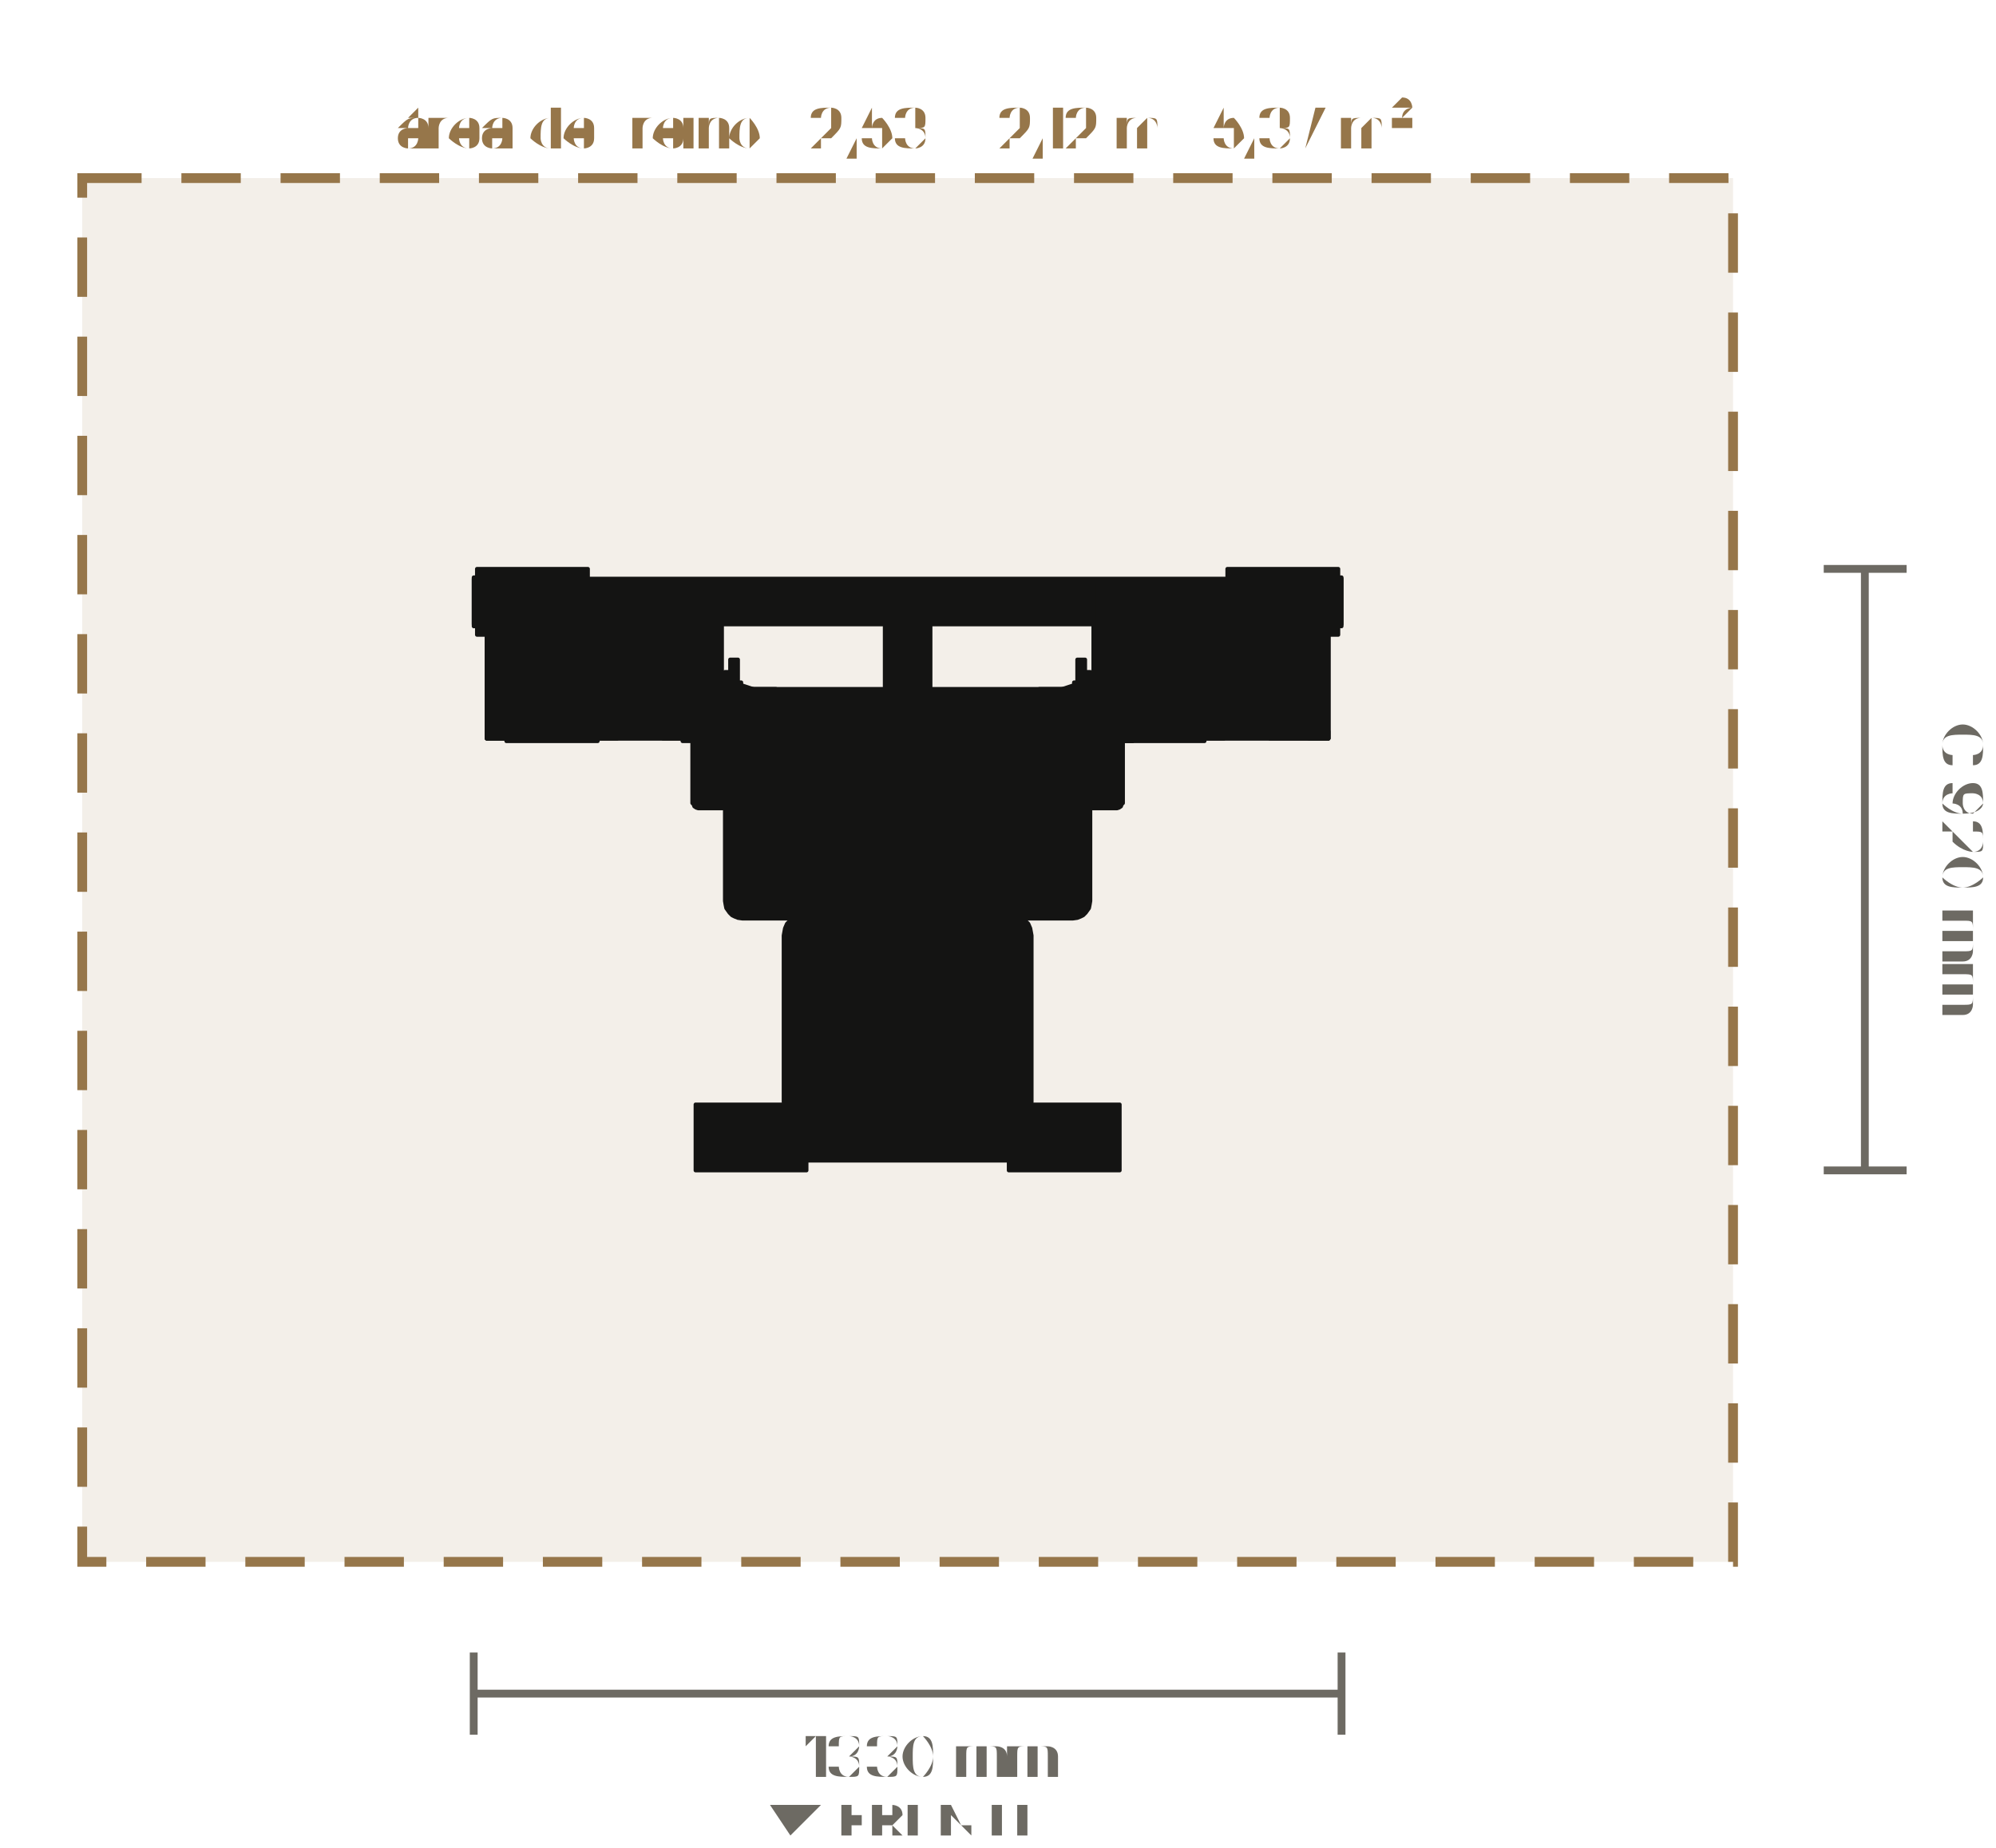
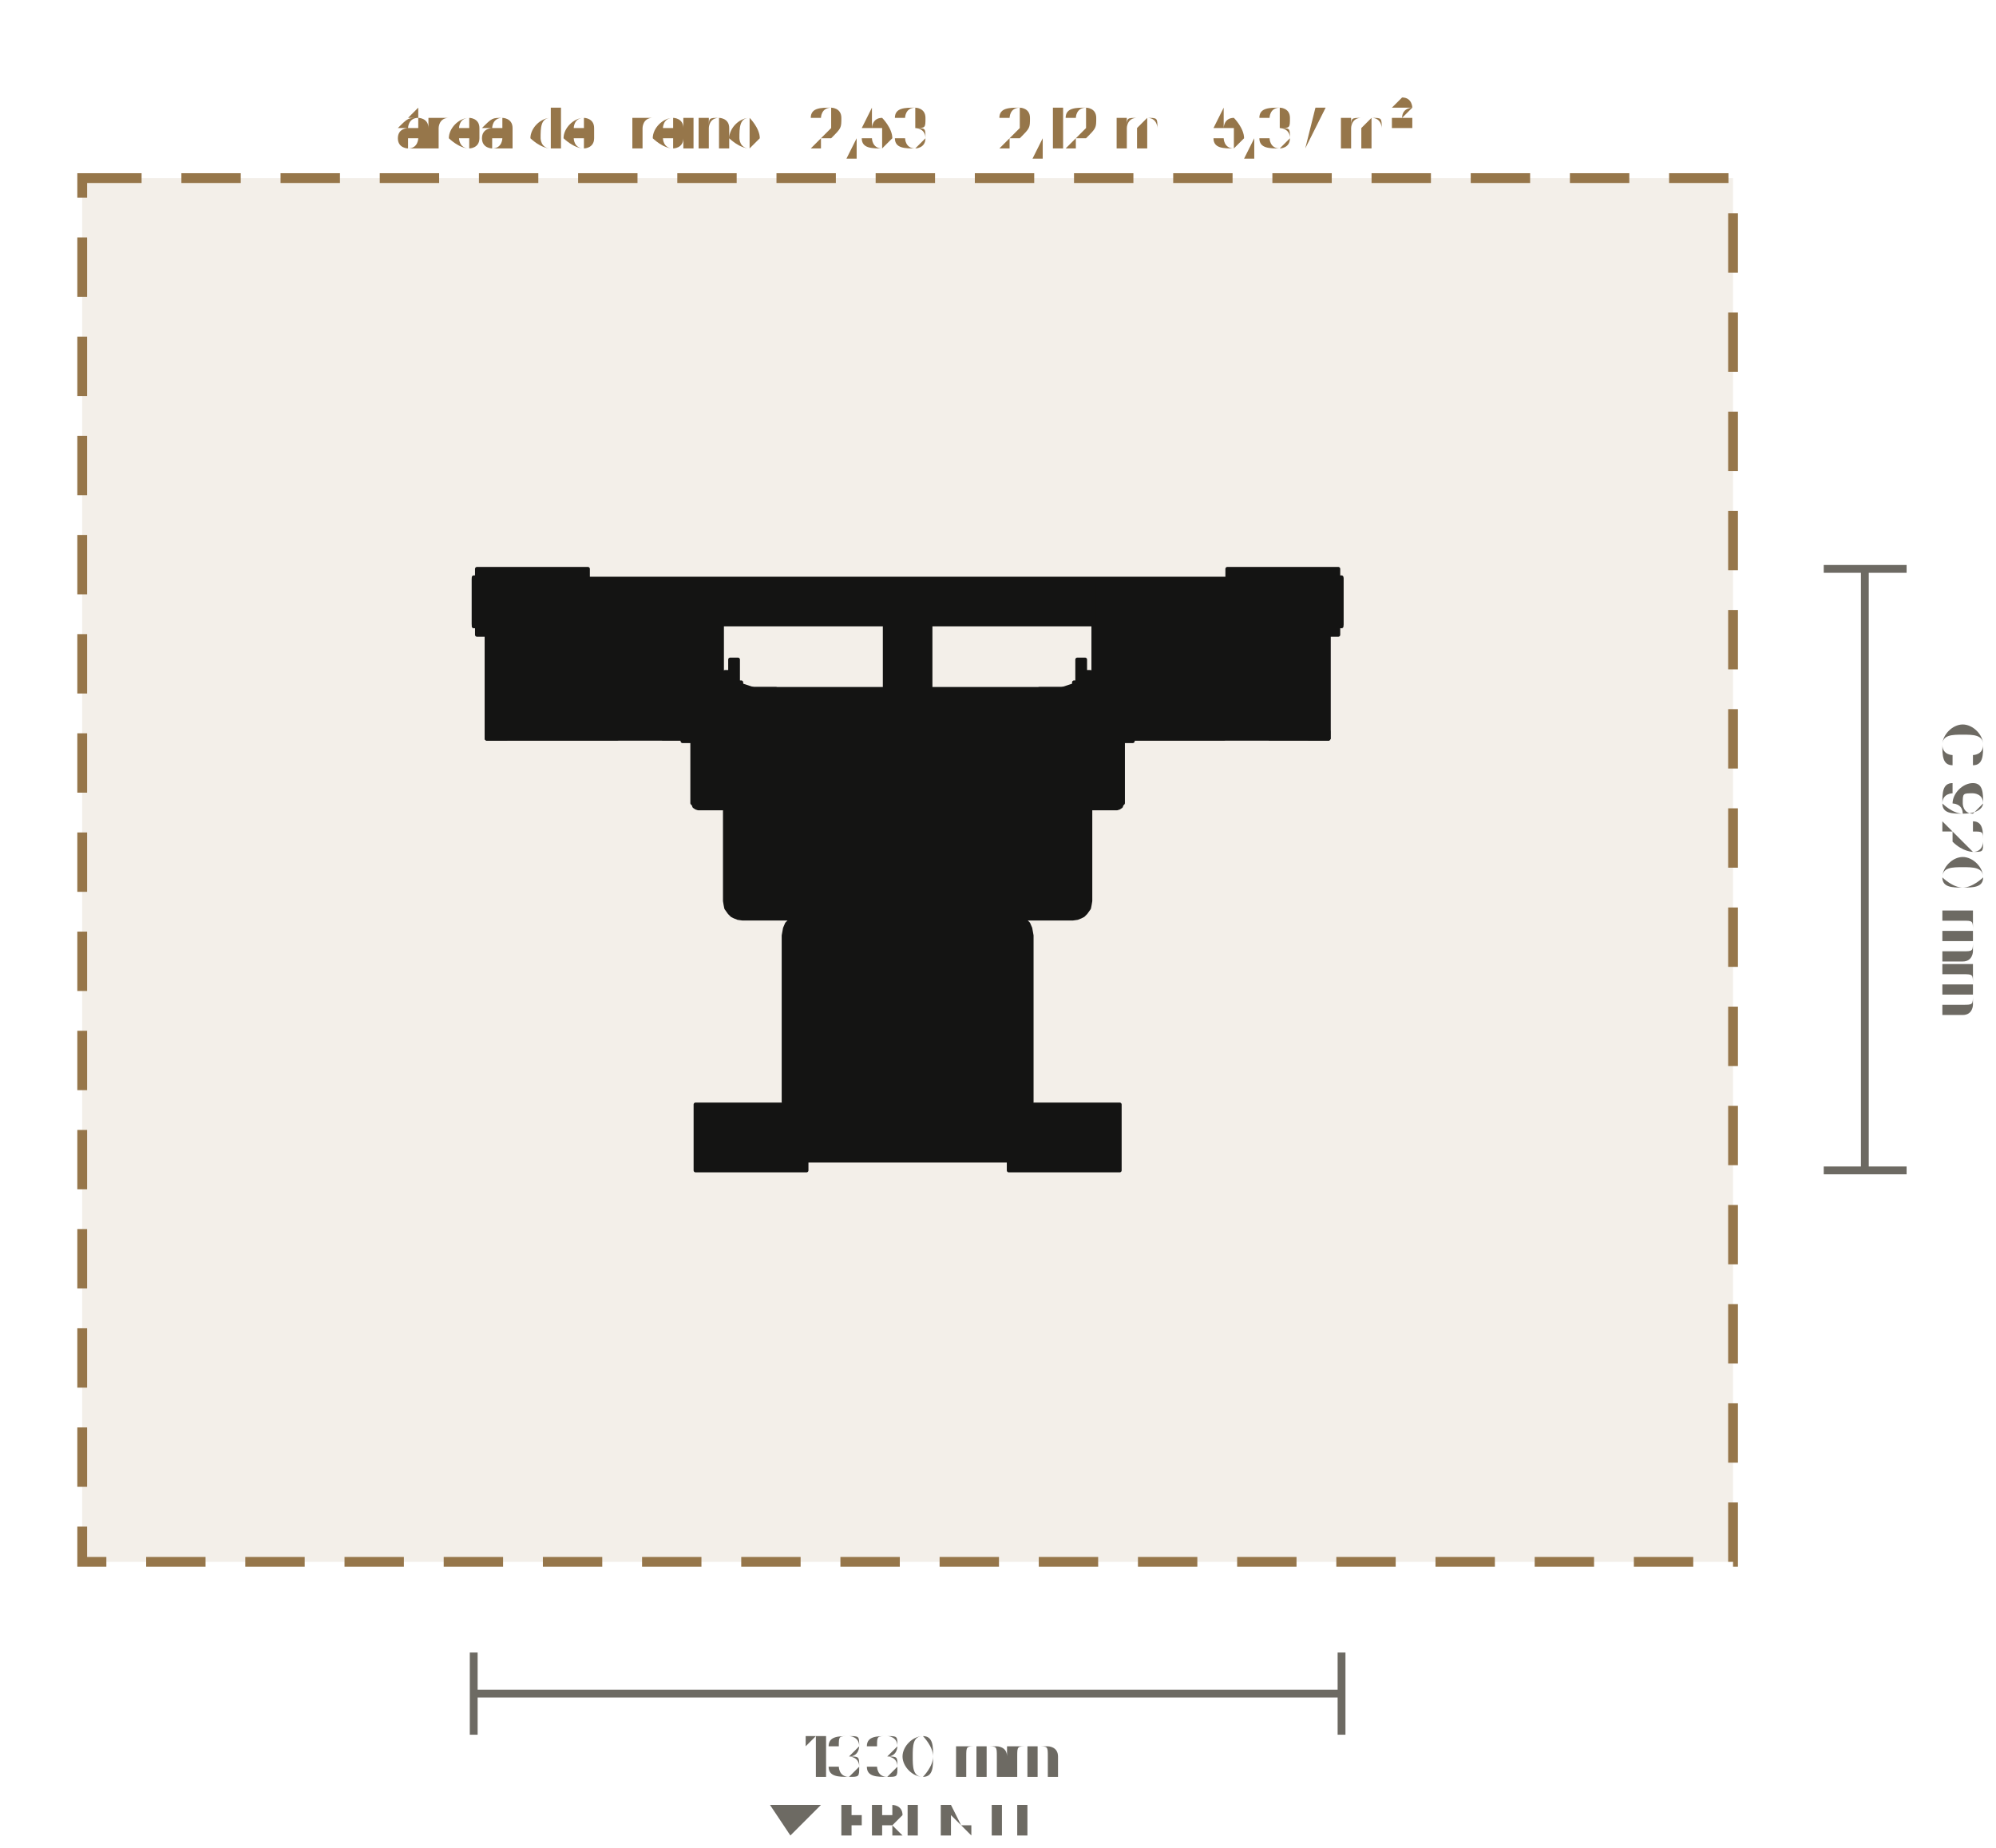
<svg xmlns="http://www.w3.org/2000/svg" viewBox="-1.391 -1.333 3.059 2.832" role="img" aria-label="Planta do Extensão de Tríceps Iso-Lateral (LD-B028): 1330 × 921 mm, com 60 cm de área de treino em volta" data-equipment="LD-B028" data-unit="m">
  <rect class="eq-zone" x="-1.265" y="-1.06" width="2.53" height="2.121" style="fill:#96764a;fill-opacity:.12;stroke:#96764a;stroke-width:0.015;stroke-dasharray:0.091 0.061" />
  <text class="eq-zone-label" x="0" y="-1.106" style="font-family:Barlow,Inter,Arial,sans-serif;font-size:0.086px;fill:#96764a;text-anchor:middle">área de treino · 2,53 × 2,12 m · 5,37 m²</text>
  <g class="eq-parts">
    <polygon class="eq-part" points="-0.665,-0.446 0.665,-0.446 0.665,-0.376 -0.665,-0.376" style="fill:#141413;stroke:#141413;stroke-width:0.006;stroke-linejoin:round" />
    <polygon class="eq-part" points="-0.035,-0.41 0.035,-0.41 0.035,0.41 -0.035,0.41" style="fill:#141413;stroke:#141413;stroke-width:0.006;stroke-linejoin:round" />
    <polygon class="eq-part" points="-0.3,0.376 0.3,0.376 0.3,0.446 -0.3,0.446" style="fill:#141413;stroke:#141413;stroke-width:0.006;stroke-linejoin:round" />
    <polygon class="eq-part" points="-0.66,-0.461 -0.49,-0.461 -0.49,-0.36 -0.66,-0.36" style="fill:#141413;stroke:#141413;stroke-width:0.006;stroke-linejoin:round" />
    <polygon class="eq-part" points="-0.641,-0.41 -0.641,-0.413 -0.639,-0.416 -0.638,-0.418 -0.635,-0.42 -0.633,-0.421 -0.63,-0.421 -0.627,-0.421 -0.625,-0.42 -0.622,-0.418 -0.621,-0.416 -0.619,-0.413 -0.619,-0.41 -0.619,-0.408 -0.621,-0.405 -0.622,-0.403 -0.625,-0.401 -0.627,-0.4 -0.63,-0.4 -0.633,-0.4 -0.635,-0.401 -0.638,-0.403 -0.639,-0.405 -0.641,-0.408" style="fill:#141413;stroke:#141413;stroke-width:0.006;stroke-linejoin:round" />
    <polygon class="eq-part" points="-0.531,-0.41 -0.531,-0.413 -0.529,-0.416 -0.528,-0.418 -0.525,-0.42 -0.523,-0.421 -0.52,-0.421 -0.517,-0.421 -0.514,-0.42 -0.512,-0.418 -0.51,-0.416 -0.509,-0.413 -0.509,-0.41 -0.509,-0.408 -0.51,-0.405 -0.512,-0.403 -0.514,-0.401 -0.517,-0.4 -0.52,-0.4 -0.523,-0.4 -0.525,-0.401 -0.528,-0.403 -0.529,-0.405 -0.531,-0.408" style="fill:#141413;stroke:#141413;stroke-width:0.006;stroke-linejoin:round" />
    <polygon class="eq-part" points="-0.325,0.36 -0.155,0.36 -0.155,0.461 -0.325,0.461" style="fill:#141413;stroke:#141413;stroke-width:0.006;stroke-linejoin:round" />
    <polygon class="eq-part" points="-0.306,0.41 -0.306,0.408 -0.304,0.405 -0.303,0.403 -0.3,0.401 -0.298,0.4 -0.295,0.4 -0.292,0.4 -0.289,0.401 -0.287,0.403 -0.285,0.405 -0.284,0.408 -0.284,0.41 -0.284,0.413 -0.285,0.416 -0.287,0.418 -0.289,0.42 -0.292,0.421 -0.295,0.421 -0.298,0.421 -0.3,0.42 -0.303,0.418 -0.304,0.416 -0.306,0.413" style="fill:#141413;stroke:#141413;stroke-width:0.006;stroke-linejoin:round" />
    <polygon class="eq-part" points="-0.196,0.41 -0.196,0.408 -0.195,0.405 -0.193,0.403 -0.191,0.401 -0.188,0.4 -0.185,0.4 -0.182,0.4 -0.179,0.401 -0.177,0.403 -0.175,0.405 -0.174,0.408 -0.174,0.41 -0.174,0.413 -0.175,0.416 -0.177,0.418 -0.179,0.42 -0.182,0.421 -0.185,0.421 -0.188,0.421 -0.191,0.42 -0.193,0.418 -0.195,0.416 -0.196,0.413" style="fill:#141413;stroke:#141413;stroke-width:0.006;stroke-linejoin:round" />
    <polygon class="eq-part" points="-0.665,-0.448 -0.653,-0.448 -0.653,-0.373 -0.665,-0.373" style="fill:#141413;stroke:#141413;stroke-width:0.006;stroke-linejoin:round" />
    <polygon class="eq-part" points="-0.3,0.373 -0.288,0.373 -0.288,0.448 -0.3,0.448" style="fill:#141413;stroke:#141413;stroke-width:0.006;stroke-linejoin:round" />
    <polygon class="eq-part" points="0.49,-0.461 0.66,-0.461 0.66,-0.36 0.49,-0.36" style="fill:#141413;stroke:#141413;stroke-width:0.006;stroke-linejoin:round" />
    <polygon class="eq-part" points="0.509,-0.41 0.509,-0.413 0.51,-0.416 0.512,-0.418 0.514,-0.42 0.517,-0.421 0.52,-0.421 0.523,-0.421 0.525,-0.42 0.528,-0.418 0.529,-0.416 0.531,-0.413 0.531,-0.41 0.531,-0.408 0.529,-0.405 0.528,-0.403 0.525,-0.401 0.523,-0.4 0.52,-0.4 0.517,-0.4 0.514,-0.401 0.512,-0.403 0.51,-0.405 0.509,-0.408" style="fill:#141413;stroke:#141413;stroke-width:0.006;stroke-linejoin:round" />
    <polygon class="eq-part" points="0.619,-0.41 0.619,-0.413 0.621,-0.416 0.622,-0.418 0.625,-0.42 0.627,-0.421 0.63,-0.421 0.633,-0.421 0.635,-0.42 0.638,-0.418 0.639,-0.416 0.641,-0.413 0.641,-0.41 0.641,-0.408 0.639,-0.405 0.638,-0.403 0.635,-0.401 0.633,-0.4 0.63,-0.4 0.627,-0.4 0.625,-0.401 0.622,-0.403 0.621,-0.405 0.619,-0.408" style="fill:#141413;stroke:#141413;stroke-width:0.006;stroke-linejoin:round" />
    <polygon class="eq-part" points="0.155,0.36 0.325,0.36 0.325,0.461 0.155,0.461" style="fill:#141413;stroke:#141413;stroke-width:0.006;stroke-linejoin:round" />
    <polygon class="eq-part" points="0.174,0.41 0.174,0.408 0.175,0.405 0.177,0.403 0.179,0.401 0.182,0.4 0.185,0.4 0.188,0.4 0.191,0.401 0.193,0.403 0.195,0.405 0.196,0.408 0.196,0.41 0.196,0.413 0.195,0.416 0.193,0.418 0.191,0.42 0.188,0.421 0.185,0.421 0.182,0.421 0.179,0.42 0.177,0.418 0.175,0.416 0.174,0.413" style="fill:#141413;stroke:#141413;stroke-width:0.006;stroke-linejoin:round" />
    <polygon class="eq-part" points="0.284,0.41 0.284,0.408 0.285,0.405 0.287,0.403 0.289,0.401 0.292,0.4 0.295,0.4 0.298,0.4 0.3,0.401 0.303,0.403 0.304,0.405 0.306,0.408 0.306,0.41 0.306,0.413 0.304,0.416 0.303,0.418 0.3,0.42 0.298,0.421 0.295,0.421 0.292,0.421 0.289,0.42 0.287,0.418 0.285,0.416 0.284,0.413" style="fill:#141413;stroke:#141413;stroke-width:0.006;stroke-linejoin:round" />
    <polygon class="eq-part" points="0.653,-0.448 0.665,-0.448 0.665,-0.373 0.653,-0.373" style="fill:#141413;stroke:#141413;stroke-width:0.006;stroke-linejoin:round" />
    <polygon class="eq-part" points="0.288,0.373 0.3,0.373 0.3,0.448 0.288,0.448" style="fill:#141413;stroke:#141413;stroke-width:0.006;stroke-linejoin:round" />
    <polygon class="eq-part" points="-0.645,-0.441 -0.615,-0.441 -0.615,-0.201 -0.645,-0.201" style="fill:#141413;stroke:#141413;stroke-width:0.006;stroke-linejoin:round" />
    <polygon class="eq-part" points="-0.315,-0.441 -0.285,-0.441 -0.285,-0.201 -0.315,-0.201" style="fill:#141413;stroke:#141413;stroke-width:0.006;stroke-linejoin:round" />
    <polygon class="eq-part" points="-0.645,-0.441 -0.285,-0.441 -0.285,-0.201 -0.645,-0.201" style="fill:#141413;stroke:#141413;stroke-width:0.006;stroke-linejoin:round" />
    <polygon class="eq-part" points="-0.645,-0.441 -0.285,-0.441 -0.285,-0.201 -0.645,-0.201" style="fill:#141413;stroke:#141413;stroke-width:0.006;stroke-linejoin:round" />
    <polygon class="eq-part" points="-0.645,-0.212 -0.445,-0.212 -0.445,-0.201 -0.645,-0.201" style="fill:#141413;stroke:#141413;stroke-width:0.006;stroke-linejoin:round" />
    <polygon class="eq-part" points="-0.375,-0.212 -0.285,-0.212 -0.285,-0.201 -0.375,-0.201" style="fill:#141413;stroke:#141413;stroke-width:0.006;stroke-linejoin:round" />
-     <polygon class="eq-part" points="-0.615,-0.201 -0.475,-0.201 -0.475,-0.197 -0.615,-0.197" style="fill:#141413;stroke:#141413;stroke-width:0.006;stroke-linejoin:round" />
    <polygon class="eq-part" points="-0.555,-0.321 -0.555,-0.323 -0.554,-0.326 -0.552,-0.328 -0.55,-0.329 -0.548,-0.33 -0.545,-0.331 -0.542,-0.33 -0.54,-0.329 -0.538,-0.328 -0.536,-0.326 -0.535,-0.323 -0.535,-0.321 -0.535,-0.318 -0.536,-0.316 -0.538,-0.313 -0.54,-0.312 -0.542,-0.311 -0.545,-0.31 -0.548,-0.311 -0.55,-0.312 -0.552,-0.313 -0.554,-0.316 -0.555,-0.318" style="fill:#141413;stroke:#141413;stroke-width:0.006;stroke-linejoin:round" />
    <polygon class="eq-part" points="-0.395,-0.321 -0.395,-0.323 -0.394,-0.326 -0.392,-0.328 -0.39,-0.329 -0.388,-0.33 -0.385,-0.331 -0.382,-0.33 -0.38,-0.329 -0.378,-0.328 -0.376,-0.326 -0.375,-0.323 -0.375,-0.321 -0.375,-0.318 -0.376,-0.316 -0.378,-0.313 -0.38,-0.312 -0.382,-0.311 -0.385,-0.31 -0.388,-0.311 -0.39,-0.312 -0.392,-0.313 -0.394,-0.316 -0.395,-0.318" style="fill:#141413;stroke:#141413;stroke-width:0.006;stroke-linejoin:round" />
    <polygon class="eq-part" points="-0.595,-0.401 -0.335,-0.401 -0.335,-0.24 -0.595,-0.24" style="fill:#141413;stroke:#141413;stroke-width:0.006;stroke-linejoin:round" />
    <polygon class="eq-part" points="-0.595,-0.401 -0.335,-0.401 -0.335,-0.24 -0.595,-0.24" style="fill:#141413;stroke:#141413;stroke-width:0.006;stroke-linejoin:round" />
    <polygon class="eq-part" points="-0.469,-0.321 -0.469,-0.322 -0.469,-0.323 -0.468,-0.323 -0.467,-0.324 -0.466,-0.324 -0.465,-0.325 -0.464,-0.324 -0.463,-0.324 -0.462,-0.323 -0.462,-0.323 -0.461,-0.322 -0.461,-0.321 -0.461,-0.319 -0.462,-0.319 -0.462,-0.318 -0.463,-0.317 -0.464,-0.317 -0.465,-0.317 -0.466,-0.317 -0.467,-0.317 -0.468,-0.318 -0.469,-0.319 -0.469,-0.319" style="fill:#141413;stroke:#141413;stroke-width:0.006;stroke-linejoin:round" />
    <polygon class="eq-part" points="-0.585,-0.386 -0.345,-0.386 -0.345,-0.256 -0.585,-0.256" style="fill:#141413;stroke:#141413;stroke-width:0.006;stroke-linejoin:round" />
    <polygon class="eq-part" points="-0.585,-0.386 -0.345,-0.386 -0.345,-0.256 -0.585,-0.256" style="fill:#141413;stroke:#141413;stroke-width:0.006;stroke-linejoin:round" />
    <polygon class="eq-part" points="-0.585,-0.386 -0.345,-0.386 -0.345,-0.256 -0.585,-0.256" style="fill:#141413;stroke:#141413;stroke-width:0.006;stroke-linejoin:round" />
    <polygon class="eq-part" points="-0.585,-0.386 -0.345,-0.386 -0.345,-0.256 -0.585,-0.256" style="fill:#141413;stroke:#141413;stroke-width:0.006;stroke-linejoin:round" />
    <polygon class="eq-part" points="-0.585,-0.386 -0.345,-0.386 -0.345,-0.256 -0.585,-0.256" style="fill:#141413;stroke:#141413;stroke-width:0.006;stroke-linejoin:round" />
    <polygon class="eq-part" points="-0.585,-0.386 -0.345,-0.386 -0.345,-0.256 -0.585,-0.256" style="fill:#141413;stroke:#141413;stroke-width:0.006;stroke-linejoin:round" />
    <polygon class="eq-part" points="-0.585,-0.386 -0.345,-0.386 -0.345,-0.256 -0.585,-0.256" style="fill:#141413;stroke:#141413;stroke-width:0.006;stroke-linejoin:round" />
    <polygon class="eq-part" points="-0.471,-0.321 -0.471,-0.322 -0.47,-0.324 -0.469,-0.325 -0.468,-0.326 -0.467,-0.326 -0.465,-0.327 -0.463,-0.326 -0.462,-0.326 -0.461,-0.325 -0.46,-0.324 -0.459,-0.322 -0.459,-0.321 -0.459,-0.319 -0.46,-0.318 -0.461,-0.316 -0.462,-0.315 -0.463,-0.315 -0.465,-0.315 -0.467,-0.315 -0.468,-0.315 -0.469,-0.316 -0.47,-0.318 -0.471,-0.319" style="fill:#141413;stroke:#141413;stroke-width:0.006;stroke-linejoin:round" />
    <polygon class="eq-part" points="-0.471,-0.276 -0.459,-0.276 -0.459,-0.205 -0.471,-0.205" style="fill:#141413;stroke:#141413;stroke-width:0.006;stroke-linejoin:round" />
    <polygon class="eq-part" points="-0.615,-0.441 -0.315,-0.441 -0.315,-0.428 -0.615,-0.428" style="fill:#141413;stroke:#141413;stroke-width:0.006;stroke-linejoin:round" />
    <polygon class="eq-part" points="0.285,-0.441 0.315,-0.441 0.315,-0.201 0.285,-0.201" style="fill:#141413;stroke:#141413;stroke-width:0.006;stroke-linejoin:round" />
    <polygon class="eq-part" points="0.615,-0.441 0.645,-0.441 0.645,-0.201 0.615,-0.201" style="fill:#141413;stroke:#141413;stroke-width:0.006;stroke-linejoin:round" />
    <polygon class="eq-part" points="0.285,-0.441 0.645,-0.441 0.645,-0.201 0.285,-0.201" style="fill:#141413;stroke:#141413;stroke-width:0.006;stroke-linejoin:round" />
    <polygon class="eq-part" points="0.285,-0.441 0.645,-0.441 0.645,-0.201 0.285,-0.201" style="fill:#141413;stroke:#141413;stroke-width:0.006;stroke-linejoin:round" />
    <polygon class="eq-part" points="0.285,-0.212 0.485,-0.212 0.485,-0.201 0.285,-0.201" style="fill:#141413;stroke:#141413;stroke-width:0.006;stroke-linejoin:round" />
    <polygon class="eq-part" points="0.555,-0.212 0.645,-0.212 0.645,-0.201 0.555,-0.201" style="fill:#141413;stroke:#141413;stroke-width:0.006;stroke-linejoin:round" />
-     <polygon class="eq-part" points="0.315,-0.201 0.455,-0.201 0.455,-0.197 0.315,-0.197" style="fill:#141413;stroke:#141413;stroke-width:0.006;stroke-linejoin:round" />
    <polygon class="eq-part" points="0.375,-0.321 0.375,-0.323 0.376,-0.326 0.378,-0.328 0.38,-0.329 0.382,-0.33 0.385,-0.331 0.388,-0.33 0.39,-0.329 0.392,-0.328 0.394,-0.326 0.395,-0.323 0.395,-0.321 0.395,-0.318 0.394,-0.316 0.392,-0.313 0.39,-0.312 0.388,-0.311 0.385,-0.31 0.382,-0.311 0.38,-0.312 0.378,-0.313 0.376,-0.316 0.375,-0.318" style="fill:#141413;stroke:#141413;stroke-width:0.006;stroke-linejoin:round" />
    <polygon class="eq-part" points="0.535,-0.321 0.535,-0.323 0.536,-0.326 0.538,-0.328 0.54,-0.329 0.542,-0.33 0.545,-0.331 0.548,-0.33 0.55,-0.329 0.552,-0.328 0.554,-0.326 0.555,-0.323 0.555,-0.321 0.555,-0.318 0.554,-0.316 0.552,-0.313 0.55,-0.312 0.548,-0.311 0.545,-0.31 0.542,-0.311 0.54,-0.312 0.538,-0.313 0.536,-0.316 0.535,-0.318" style="fill:#141413;stroke:#141413;stroke-width:0.006;stroke-linejoin:round" />
    <polygon class="eq-part" points="0.335,-0.401 0.595,-0.401 0.595,-0.24 0.335,-0.24" style="fill:#141413;stroke:#141413;stroke-width:0.006;stroke-linejoin:round" />
    <polygon class="eq-part" points="0.335,-0.401 0.595,-0.401 0.595,-0.24 0.335,-0.24" style="fill:#141413;stroke:#141413;stroke-width:0.006;stroke-linejoin:round" />
    <polygon class="eq-part" points="0.461,-0.321 0.461,-0.322 0.462,-0.323 0.462,-0.323 0.463,-0.324 0.464,-0.324 0.465,-0.325 0.466,-0.324 0.467,-0.324 0.468,-0.323 0.469,-0.323 0.469,-0.322 0.469,-0.321 0.469,-0.319 0.469,-0.319 0.468,-0.318 0.467,-0.317 0.466,-0.317 0.465,-0.317 0.464,-0.317 0.463,-0.317 0.462,-0.318 0.462,-0.319 0.461,-0.319" style="fill:#141413;stroke:#141413;stroke-width:0.006;stroke-linejoin:round" />
    <polygon class="eq-part" points="0.345,-0.386 0.585,-0.386 0.585,-0.256 0.345,-0.256" style="fill:#141413;stroke:#141413;stroke-width:0.006;stroke-linejoin:round" />
    <polygon class="eq-part" points="0.345,-0.386 0.585,-0.386 0.585,-0.256 0.345,-0.256" style="fill:#141413;stroke:#141413;stroke-width:0.006;stroke-linejoin:round" />
    <polygon class="eq-part" points="0.345,-0.386 0.585,-0.386 0.585,-0.256 0.345,-0.256" style="fill:#141413;stroke:#141413;stroke-width:0.006;stroke-linejoin:round" />
    <polygon class="eq-part" points="0.345,-0.386 0.585,-0.386 0.585,-0.256 0.345,-0.256" style="fill:#141413;stroke:#141413;stroke-width:0.006;stroke-linejoin:round" />
    <polygon class="eq-part" points="0.345,-0.386 0.585,-0.386 0.585,-0.256 0.345,-0.256" style="fill:#141413;stroke:#141413;stroke-width:0.006;stroke-linejoin:round" />
    <polygon class="eq-part" points="0.345,-0.386 0.585,-0.386 0.585,-0.256 0.345,-0.256" style="fill:#141413;stroke:#141413;stroke-width:0.006;stroke-linejoin:round" />
    <polygon class="eq-part" points="0.345,-0.386 0.585,-0.386 0.585,-0.256 0.345,-0.256" style="fill:#141413;stroke:#141413;stroke-width:0.006;stroke-linejoin:round" />
    <polygon class="eq-part" points="0.459,-0.321 0.459,-0.322 0.46,-0.324 0.461,-0.325 0.462,-0.326 0.463,-0.326 0.465,-0.327 0.467,-0.326 0.468,-0.326 0.469,-0.325 0.47,-0.324 0.471,-0.322 0.471,-0.321 0.471,-0.319 0.47,-0.318 0.469,-0.316 0.468,-0.315 0.467,-0.315 0.465,-0.315 0.463,-0.315 0.462,-0.315 0.461,-0.316 0.46,-0.318 0.459,-0.319" style="fill:#141413;stroke:#141413;stroke-width:0.006;stroke-linejoin:round" />
    <polygon class="eq-part" points="0.459,-0.276 0.471,-0.276 0.471,-0.205 0.459,-0.205" style="fill:#141413;stroke:#141413;stroke-width:0.006;stroke-linejoin:round" />
    <polygon class="eq-part" points="0.315,-0.441 0.615,-0.441 0.615,-0.428 0.315,-0.428" style="fill:#141413;stroke:#141413;stroke-width:0.006;stroke-linejoin:round" />
    <polygon class="eq-part" points="-0.035,0.205 -0.035,0.202 -0.033,0.199 -0.032,0.197 -0.029,0.195 -0.026,0.194 -0.023,0.193 0.023,0.193 0.026,0.194 0.029,0.195 0.032,0.197 0.033,0.199 0.035,0.202 0.035,0.205 0.035,0.251 0.035,0.254 0.033,0.257 0.032,0.26 0.029,0.262 0.026,0.263 0.023,0.263 -0.023,0.263 -0.026,0.263 -0.029,0.262 -0.032,0.26 -0.033,0.257 -0.035,0.254 -0.035,0.251" style="fill:#141413;stroke:#141413;stroke-width:0.006;stroke-linejoin:round" />
    <polygon class="eq-part" points="-0.047,0.251 -0.047,0.206 -0.035,0.206 -0.035,0.251" style="fill:#141413;stroke:#141413;stroke-width:0.006;stroke-linejoin:round" />
    <polygon class="eq-part" points="-0.117,0.228 -0.117,0.226 -0.117,0.225 -0.117,0.223 -0.116,0.222 -0.116,0.221 -0.115,0.221 -0.035,0.221 -0.034,0.221 -0.034,0.222 -0.033,0.223 -0.033,0.225 -0.033,0.226 -0.033,0.228 -0.033,0.23 -0.033,0.232 -0.033,0.233 -0.034,0.234 -0.034,0.235 -0.035,0.235 -0.115,0.235 -0.116,0.235 -0.116,0.234 -0.117,0.233 -0.117,0.232 -0.117,0.23" style="fill:#141413;stroke:#141413;stroke-width:0.006;stroke-linejoin:round" />
    <polygon class="eq-part" points="-0.19,0.356 -0.19,0.101 -0.188,0.09 -0.185,0.083 -0.18,0.078 -0.176,0.074 -0.168,0.07 -0.158,0.068 0.158,0.068 0.168,0.07 0.176,0.074 0.18,0.078 0.185,0.083 0.188,0.09 0.19,0.101 0.19,0.356 0.188,0.366 0.185,0.374 0.18,0.379 0.176,0.383 0.168,0.387 0.158,0.388 -0.158,0.388 -0.168,0.387 -0.176,0.383 -0.18,0.379 -0.185,0.374 -0.188,0.366" style="fill:#141413;stroke:#141413;stroke-width:0.006;stroke-linejoin:round" />
    <polygon class="eq-part" points="-0.035,-0.165 -0.035,-0.168 -0.033,-0.171 -0.032,-0.173 -0.029,-0.175 -0.026,-0.176 -0.023,-0.177 0.023,-0.177 0.026,-0.176 0.029,-0.175 0.032,-0.173 0.033,-0.171 0.035,-0.168 0.035,-0.165 0.035,-0.099 0.035,-0.096 0.033,-0.093 0.032,-0.09 0.029,-0.088 0.026,-0.087 0.023,-0.087 -0.023,-0.087 -0.026,-0.087 -0.029,-0.088 -0.032,-0.09 -0.033,-0.093 -0.035,-0.096 -0.035,-0.099" style="fill:#141413;stroke:#141413;stroke-width:0.006;stroke-linejoin:round" />
    <polygon class="eq-part" points="-0.28,-0.232 -0.279,-0.238 -0.278,-0.243 -0.273,-0.25 -0.269,-0.253 -0.265,-0.256 -0.26,-0.258 -0.253,-0.258 0.253,-0.258 0.26,-0.258 0.265,-0.256 0.269,-0.253 0.273,-0.25 0.278,-0.243 0.279,-0.238 0.28,-0.232 0.28,0.048 0.279,0.054 0.278,0.059 0.273,0.066 0.269,0.07 0.265,0.072 0.26,0.074 0.253,0.075 -0.253,0.075 -0.26,0.074 -0.265,0.072 -0.269,0.07 -0.273,0.066 -0.278,0.059 -0.279,0.054 -0.28,0.048" style="fill:#141413;stroke:#141413;stroke-width:0.006;stroke-linejoin:round" />
    <polygon class="eq-part" points="-0.345,-0.287 -0.255,-0.287 -0.255,-0.197 -0.345,-0.197" style="fill:#141413;stroke:#141413;stroke-width:0.006;stroke-linejoin:round" />
    <polygon class="eq-part" points="-0.33,-0.259 -0.33,-0.261 -0.328,-0.264 -0.327,-0.266 -0.324,-0.268 -0.321,-0.269 -0.318,-0.27 -0.282,-0.27 -0.279,-0.269 -0.276,-0.268 -0.274,-0.266 -0.272,-0.264 -0.27,-0.261 -0.27,-0.259 -0.27,-0.105 -0.27,-0.102 -0.272,-0.1 -0.274,-0.097 -0.276,-0.095 -0.279,-0.094 -0.282,-0.094 -0.318,-0.094 -0.321,-0.094 -0.324,-0.095 -0.327,-0.097 -0.328,-0.1 -0.33,-0.102 -0.33,-0.105" style="fill:#141413;stroke:#141413;stroke-width:0.006;stroke-linejoin:round" />
    <polygon class="eq-part" points="-0.3,-0.14 -0.14,-0.14 -0.14,-0.104 -0.3,-0.104" style="fill:#141413;stroke:#141413;stroke-width:0.006;stroke-linejoin:round" />
    <polygon class="eq-part" points="0.255,-0.287 0.345,-0.287 0.345,-0.197 0.255,-0.197" style="fill:#141413;stroke:#141413;stroke-width:0.006;stroke-linejoin:round" />
    <polygon class="eq-part" points="0.27,-0.259 0.27,-0.261 0.272,-0.264 0.274,-0.266 0.276,-0.268 0.279,-0.269 0.282,-0.27 0.318,-0.27 0.321,-0.269 0.324,-0.268 0.327,-0.266 0.328,-0.264 0.33,-0.261 0.33,-0.259 0.33,-0.105 0.33,-0.102 0.328,-0.1 0.327,-0.097 0.324,-0.095 0.321,-0.094 0.318,-0.094 0.282,-0.094 0.279,-0.094 0.276,-0.095 0.274,-0.097 0.272,-0.1 0.27,-0.102 0.27,-0.105" style="fill:#141413;stroke:#141413;stroke-width:0.006;stroke-linejoin:round" />
    <polygon class="eq-part" points="0.14,-0.14 0.3,-0.14 0.3,-0.104 0.14,-0.104" style="fill:#141413;stroke:#141413;stroke-width:0.006;stroke-linejoin:round" />
    <polygon class="eq-part" points="-0.26,-0.265 -0.26,-0.268 -0.258,-0.271 -0.257,-0.273 -0.254,-0.275 -0.251,-0.276 -0.248,-0.277 -0.202,-0.277 -0.199,-0.276 -0.196,-0.275 -0.194,-0.273 -0.192,-0.271 -0.19,-0.268 -0.19,-0.265 -0.19,-0.219 -0.19,-0.216 -0.192,-0.213 -0.194,-0.21 -0.196,-0.208 -0.199,-0.207 -0.202,-0.207 -0.248,-0.207 -0.251,-0.207 -0.254,-0.208 -0.257,-0.21 -0.258,-0.213 -0.26,-0.216 -0.26,-0.219" style="fill:#141413;stroke:#141413;stroke-width:0.006;stroke-linejoin:round" />
    <polygon class="eq-part" points="0.19,-0.265 0.19,-0.268 0.192,-0.271 0.194,-0.273 0.196,-0.275 0.199,-0.276 0.202,-0.277 0.248,-0.277 0.251,-0.276 0.254,-0.275 0.257,-0.273 0.258,-0.271 0.26,-0.268 0.26,-0.265 0.26,-0.219 0.26,-0.216 0.258,-0.213 0.257,-0.21 0.254,-0.208 0.251,-0.207 0.248,-0.207 0.202,-0.207 0.199,-0.207 0.196,-0.208 0.194,-0.21 0.192,-0.213 0.19,-0.216 0.19,-0.219" style="fill:#141413;stroke:#141413;stroke-width:0.006;stroke-linejoin:round" />
    <polygon class="eq-part" points="-0.27,-0.264 -0.225,-0.264 -0.225,-0.219 -0.27,-0.219" style="fill:#141413;stroke:#141413;stroke-width:0.006;stroke-linejoin:round" />
    <polygon class="eq-part" points="0.225,-0.264 0.27,-0.264 0.27,-0.219 0.225,-0.219" style="fill:#141413;stroke:#141413;stroke-width:0.006;stroke-linejoin:round" />
    <polygon class="eq-part" points="-0.3,-0.277 0.3,-0.277 0.3,-0.207 -0.3,-0.207" style="fill:#141413;stroke:#141413;stroke-width:0.006;stroke-linejoin:round" />
    <polygon class="eq-part" points="-0.272,-0.322 -0.26,-0.322 -0.26,-0.162 -0.272,-0.162" style="fill:#141413;stroke:#141413;stroke-width:0.006;stroke-linejoin:round" />
    <polygon class="eq-part" points="-0.28,-0.203 -0.272,-0.203 -0.272,-0.181 -0.28,-0.181" style="fill:#141413;stroke:#141413;stroke-width:0.006;stroke-linejoin:round" />
    <polygon class="eq-part" points="-0.28,-0.303 -0.272,-0.303 -0.272,-0.281 -0.28,-0.281" style="fill:#141413;stroke:#141413;stroke-width:0.006;stroke-linejoin:round" />
    <polygon class="eq-part" points="0.26,-0.322 0.272,-0.322 0.272,-0.162 0.26,-0.162" style="fill:#141413;stroke:#141413;stroke-width:0.006;stroke-linejoin:round" />
    <polygon class="eq-part" points="0.272,-0.203 0.28,-0.203 0.28,-0.181 0.272,-0.181" style="fill:#141413;stroke:#141413;stroke-width:0.006;stroke-linejoin:round" />
    <polygon class="eq-part" points="0.272,-0.303 0.28,-0.303 0.28,-0.281 0.272,-0.281" style="fill:#141413;stroke:#141413;stroke-width:0.006;stroke-linejoin:round" />
    <polygon class="eq-part" points="-0.474,-0.292 -0.456,-0.349 -0.216,-0.27 -0.234,-0.213" style="fill:#141413;stroke:#141413;stroke-width:0.006;stroke-linejoin:round" />
    <polygon class="eq-part" points="0.216,-0.27 0.456,-0.349 0.474,-0.292 0.234,-0.213" style="fill:#141413;stroke:#141413;stroke-width:0.006;stroke-linejoin:round" />
  </g>
  <line class="eq-dim" x1="-0.665" y1="1.263" x2="0.665" y2="1.263" style="stroke:#6d6a63;stroke-width:0.012" />
  <line class="eq-dim" x1="-0.665" y1="1.2" x2="-0.665" y2="1.326" style="stroke:#6d6a63;stroke-width:0.012" />
  <line class="eq-dim" x1="0.665" y1="1.2" x2="0.665" y2="1.326" style="stroke:#6d6a63;stroke-width:0.012" />
  <text class="eq-text" x="0" y="1.39" style="font-family:Barlow,Inter,Arial,sans-serif;font-size:0.091px;fill:#6d6a63;text-anchor:middle">L 1330 mm</text>
  <line class="eq-dim" x1="1.467" y1="-0.461" x2="1.467" y2="0.461" style="stroke:#6d6a63;stroke-width:0.012" />
  <line class="eq-dim" x1="1.404" y1="-0.461" x2="1.531" y2="-0.461" style="stroke:#6d6a63;stroke-width:0.012" />
  <line class="eq-dim" x1="1.404" y1="0.461" x2="1.531" y2="0.461" style="stroke:#6d6a63;stroke-width:0.012" />
  <text class="eq-text" x="1.586" y="0" transform="rotate(90 1.5858 0)" style="font-family:Barlow,Inter,Arial,sans-serif;font-size:0.091px;fill:#6d6a63;text-anchor:middle">C 920 mm</text>
  <text class="eq-text" x="0" y="1.482" style="font-family:Barlow,Inter,Arial,sans-serif;font-size:0.091px;fill:#6d6a63;text-anchor:middle;font-size:0.073px;letter-spacing:.1em">▼ FRENTE</text>
</svg>
